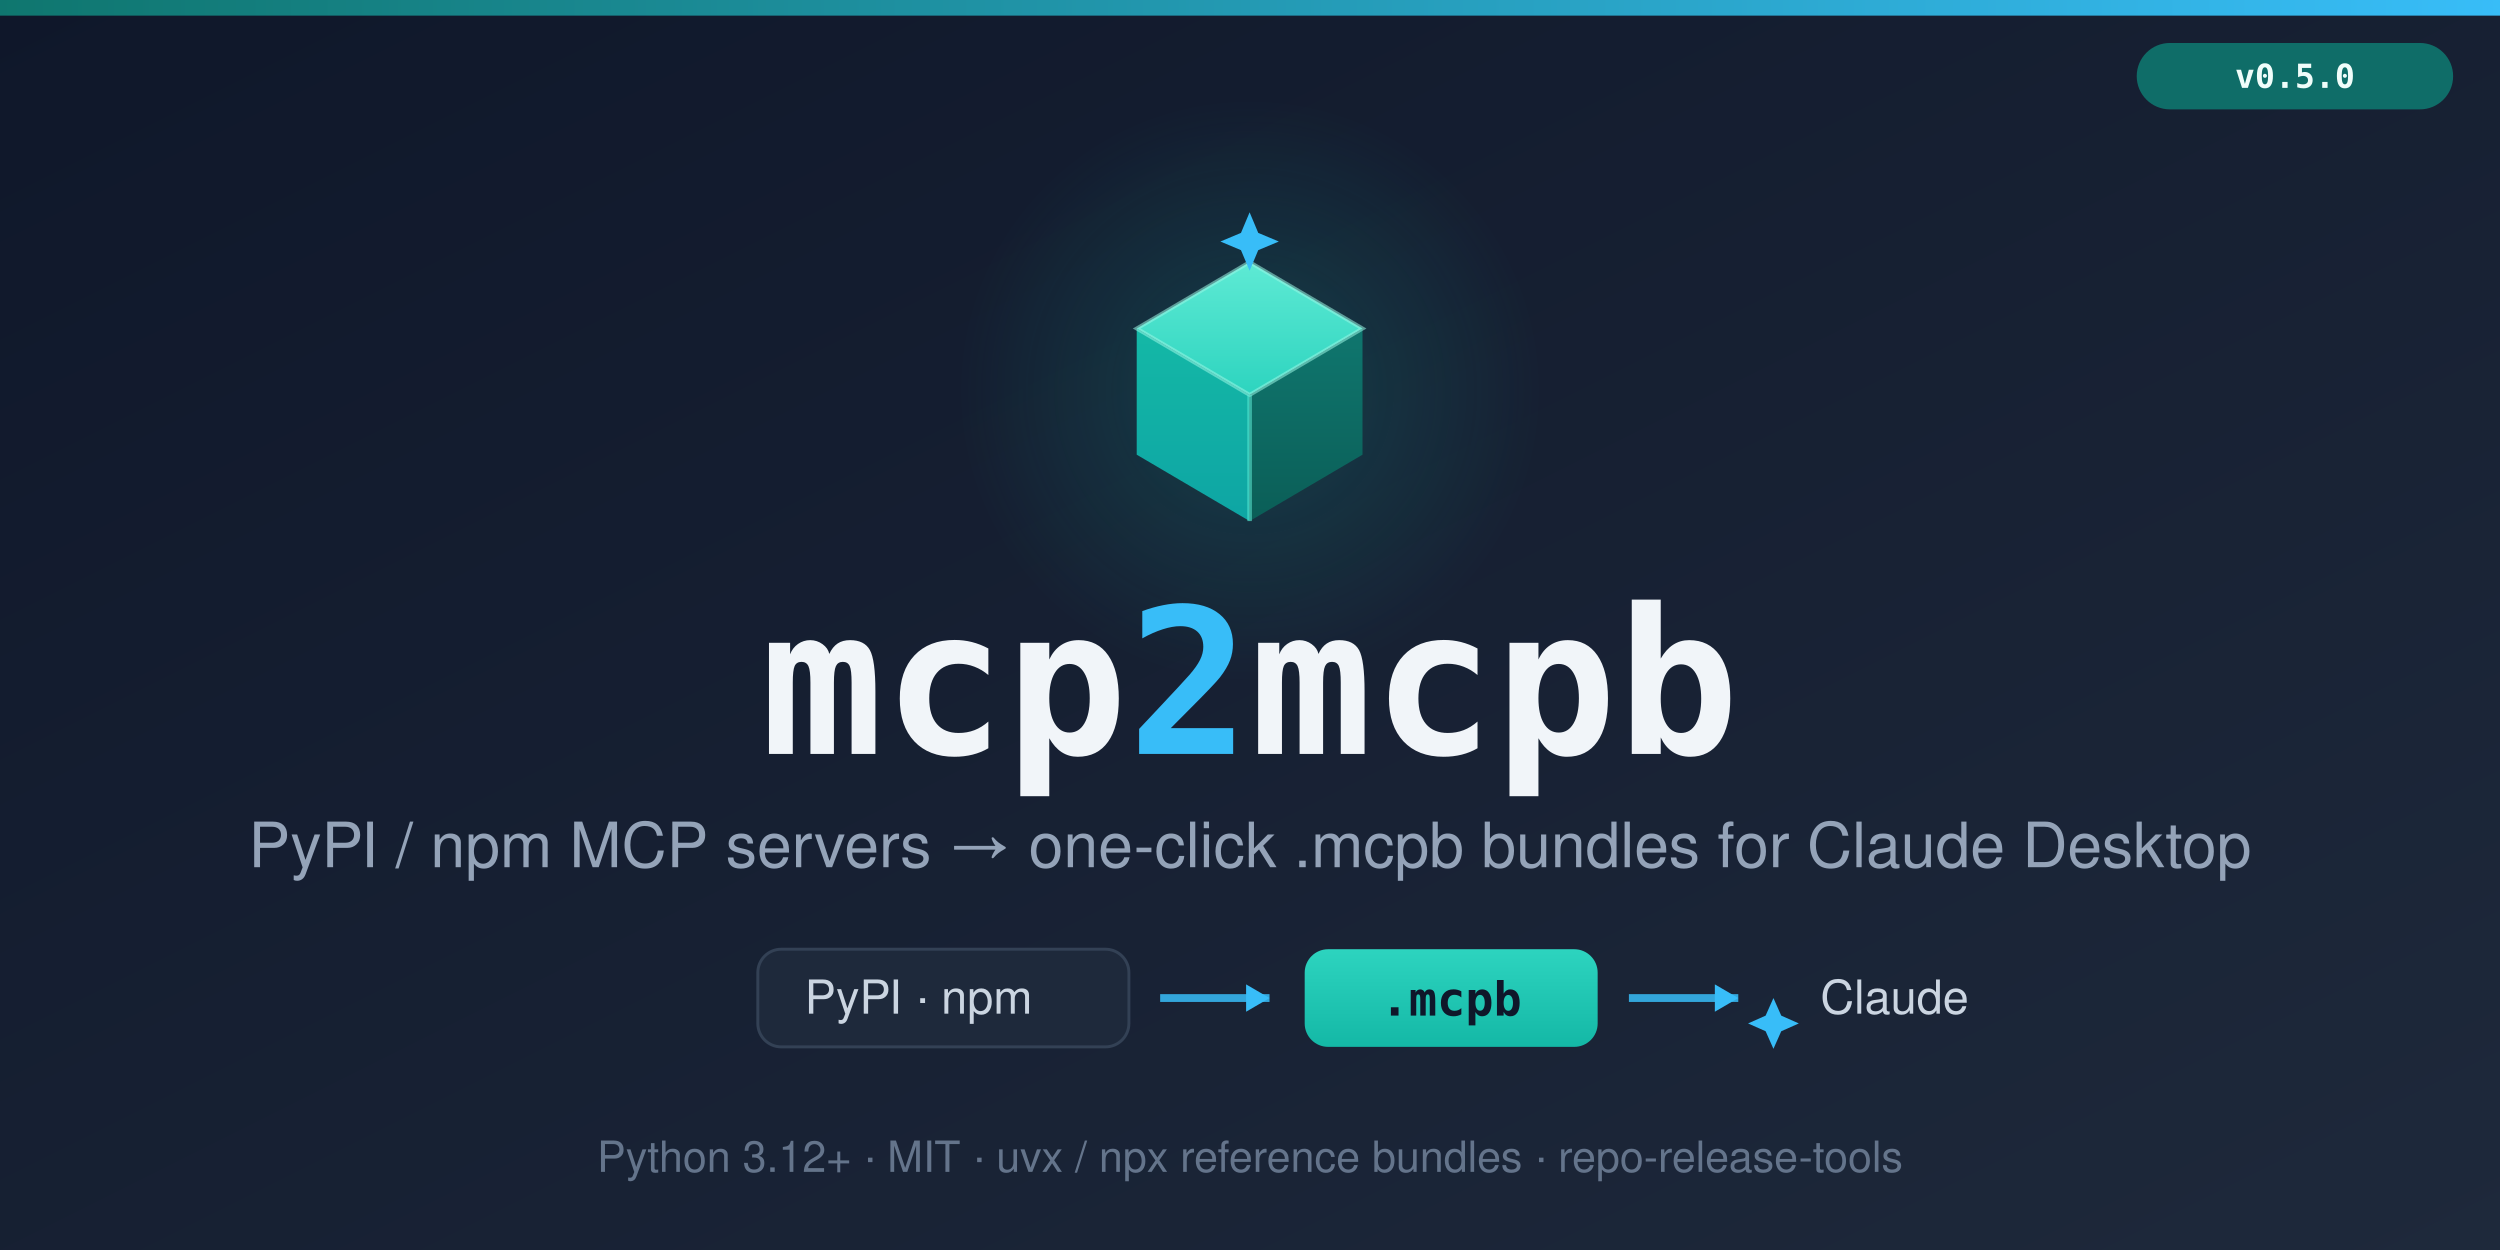
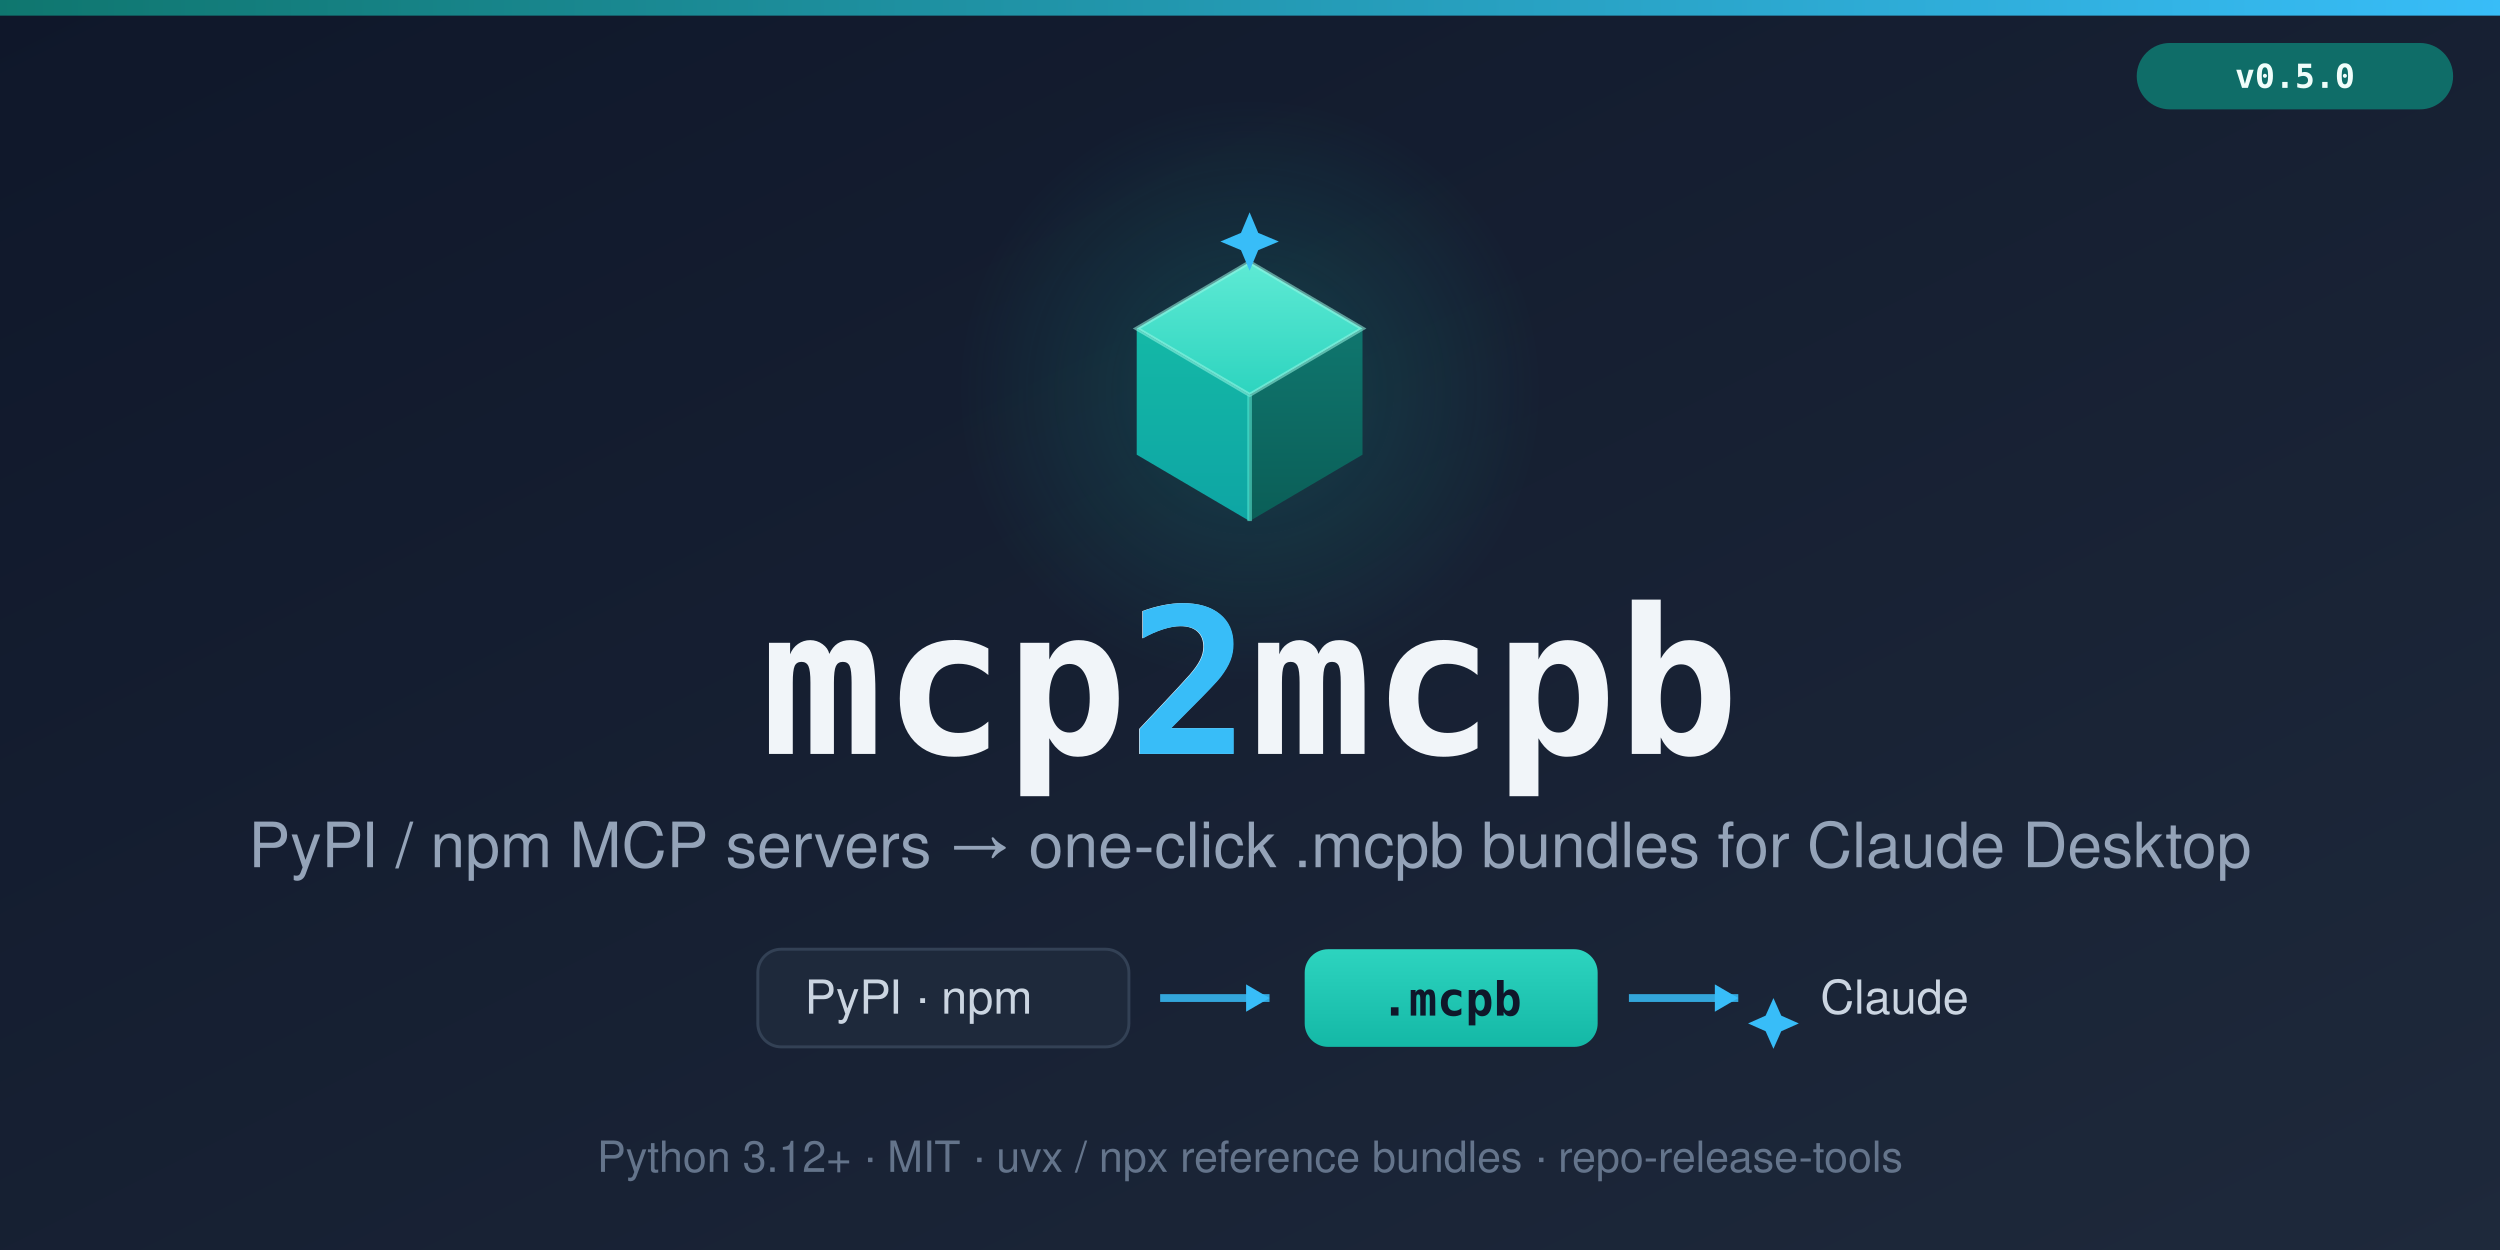
<svg xmlns="http://www.w3.org/2000/svg" width="1280" height="640" viewBox="0 0 1280 640" role="img" aria-label="mcp2mcpb social preview">
  <defs>
    <linearGradient id="bg" x1="0" y1="0" x2="1" y2="1">
      <stop offset="0" stop-color="#0F172A" />
      <stop offset="1" stop-color="#1E293B" />
    </linearGradient>
    <linearGradient id="bar" x1="0" y1="0" x2="1" y2="0">
      <stop offset="0" stop-color="#0F766E" />
      <stop offset="1" stop-color="#38BDF8" />
    </linearGradient>
    <linearGradient id="face-top" x1="0" y1="0" x2="0" y2="1">
      <stop offset="0" stop-color="#5EEAD4" />
      <stop offset="1" stop-color="#2DD4BF" />
    </linearGradient>
    <linearGradient id="face-left" x1="0" y1="0" x2="0" y2="1">
      <stop offset="0" stop-color="#14B8A6" />
      <stop offset="1" stop-color="#0EA5A4" />
    </linearGradient>
    <linearGradient id="face-right" x1="0" y1="0" x2="0" y2="1">
      <stop offset="0" stop-color="#0F766E" />
      <stop offset="1" stop-color="#0B5E57" />
    </linearGradient>
    <radialGradient id="glow" cx="0.5" cy="0.5" r="0.5">
      <stop offset="0" stop-color="#14B8A6" stop-opacity="0.22" />
      <stop offset="1" stop-color="#14B8A6" stop-opacity="0" />
    </radialGradient>
    <linearGradient id="word" x1="0" y1="0" x2="1" y2="0">
      <stop offset="0" stop-color="#5EEAD4" />
      <stop offset="1" stop-color="#38BDF8" />
    </linearGradient>
    <linearGradient id="bundle" x1="0" y1="0" x2="0" y2="1">
      <stop offset="0" stop-color="#2DD4BF" />
      <stop offset="1" stop-color="#14B8A6" />
    </linearGradient>
  </defs>
  <rect width="1280" height="640" fill="url(#bg)" />
  <rect width="1280" height="8" fill="url(#bar)" />
  <circle cx="640" cy="200" r="150" fill="url(#glow)" />
  <g transform="translate(531,90) scale(1.7)">
    <path d="M64 26 L98 46 L64 66 L30 46 Z" fill="url(#face-top)" />
    <path d="M30 46 L64 66 L64 104 L30 84 Z" fill="url(#face-left)" />
    <path d="M98 46 L64 66 L64 104 L98 84 Z" fill="url(#face-right)" />
    <path d="M64 26 L98 46 L64 66 L30 46 Z" fill="none" stroke="#99F6E4" stroke-width="1.2" stroke-opacity="0.55" />
    <line x1="64" y1="66" x2="64" y2="104" stroke="#5EEAD4" stroke-width="1.4" stroke-opacity="0.55" />
    <path d="M64 11 l2.6 6.2 6.2 2.6 -6.2 2.6 -2.6 6.2 -2.6 -6.2 -6.2 -2.6 6.2 -2.6 z" fill="#38BDF8" />
  </g>
-   <text x="640" y="386" text-anchor="middle" font-family="ui-monospace,SFMono-Regular,Menlo,monospace" font-size="104" font-weight="600" fill="#F1F5F9">mcp<tspan fill="#38BDF8">2</tspan>mcpb</text>
-   <text x="640" y="444" text-anchor="middle" font-family="Helvetica Neue,Helvetica,Geneva,Arial,sans-serif" font-size="32" fill="#94A3B8">PyPI / npm MCP servers → one-click .mcpb bundles for Claude Desktop</text>
+   <text x="640" y="386" text-anchor="middle" font-family="ui-monospace,SFMono-Regular,Menlo,monospace" font-size="104" font-weight="600" fill="#F1F5F9">mcp2mcpb</text>
+   <text x="609" y="386" text-anchor="middle" font-family="ui-monospace,SFMono-Regular,Menlo,monospace" font-size="104" font-weight="600" fill="#38BDF8">2</text>
+   <text x="640" y="444" text-anchor="middle" font-family="Helvetica Neue,Helvetica,Geneva,Arial,Noto Sans,sans-serif" font-size="32" fill="#94A3B8">PyPI / npm MCP servers → one-click .mcpb bundles for Claude Desktop</text>
  <g transform="translate(388,486)" font-family="Helvetica Neue,Helvetica,Geneva,Arial,sans-serif" font-size="24">
    <rect x="0" y="0" width="190" height="50" rx="12" fill="#1E293B" stroke="#334155" stroke-width="1.5" />
    <text x="24" y="33" fill="#CBD5E1">PyPI · npm</text>
    <line x1="206" y1="25" x2="262" y2="25" stroke="#38BDF8" stroke-width="4" stroke-opacity="0.85" />
    <path d="M262 25 l-12 -7 0 14 z" fill="#38BDF8" />
    <rect x="280" y="0" width="150" height="50" rx="12" fill="url(#bundle)" />
    <text x="355" y="34" text-anchor="middle" fill="#0F172A" font-family="ui-monospace,Menlo,monospace" font-weight="600">.mcpb</text>
    <line x1="446" y1="25" x2="502" y2="25" stroke="#38BDF8" stroke-width="4" stroke-opacity="0.85" />
    <path d="M502 25 l-12 -7 0 14 z" fill="#38BDF8" />
    <path d="M520 25 l4 9 9 4 -9 4 -4 9 -4 -9 -9 -4 9 -4 z" fill="#38BDF8" />
    <text x="544" y="33" fill="#CBD5E1">Claude</text>
  </g>
  <text x="640" y="600" text-anchor="middle" font-family="Helvetica Neue,Helvetica,Geneva,Arial,sans-serif" font-size="22" fill="#64748B">Python 3.12+ · MIT · uvx / npx reference bundles · repo-release-tools</text>
  <g transform="translate(1094,22)">
    <rect x="0" y="0" width="162" height="34" rx="17" fill="#0F766E" fill-opacity="0.9" />
    <text x="81" y="23" text-anchor="middle" font-family="ui-monospace,SFMono-Regular,Menlo,monospace" font-size="17" font-weight="600" fill="#F0FDFA">v0.5.0</text>
  </g>
</svg>
